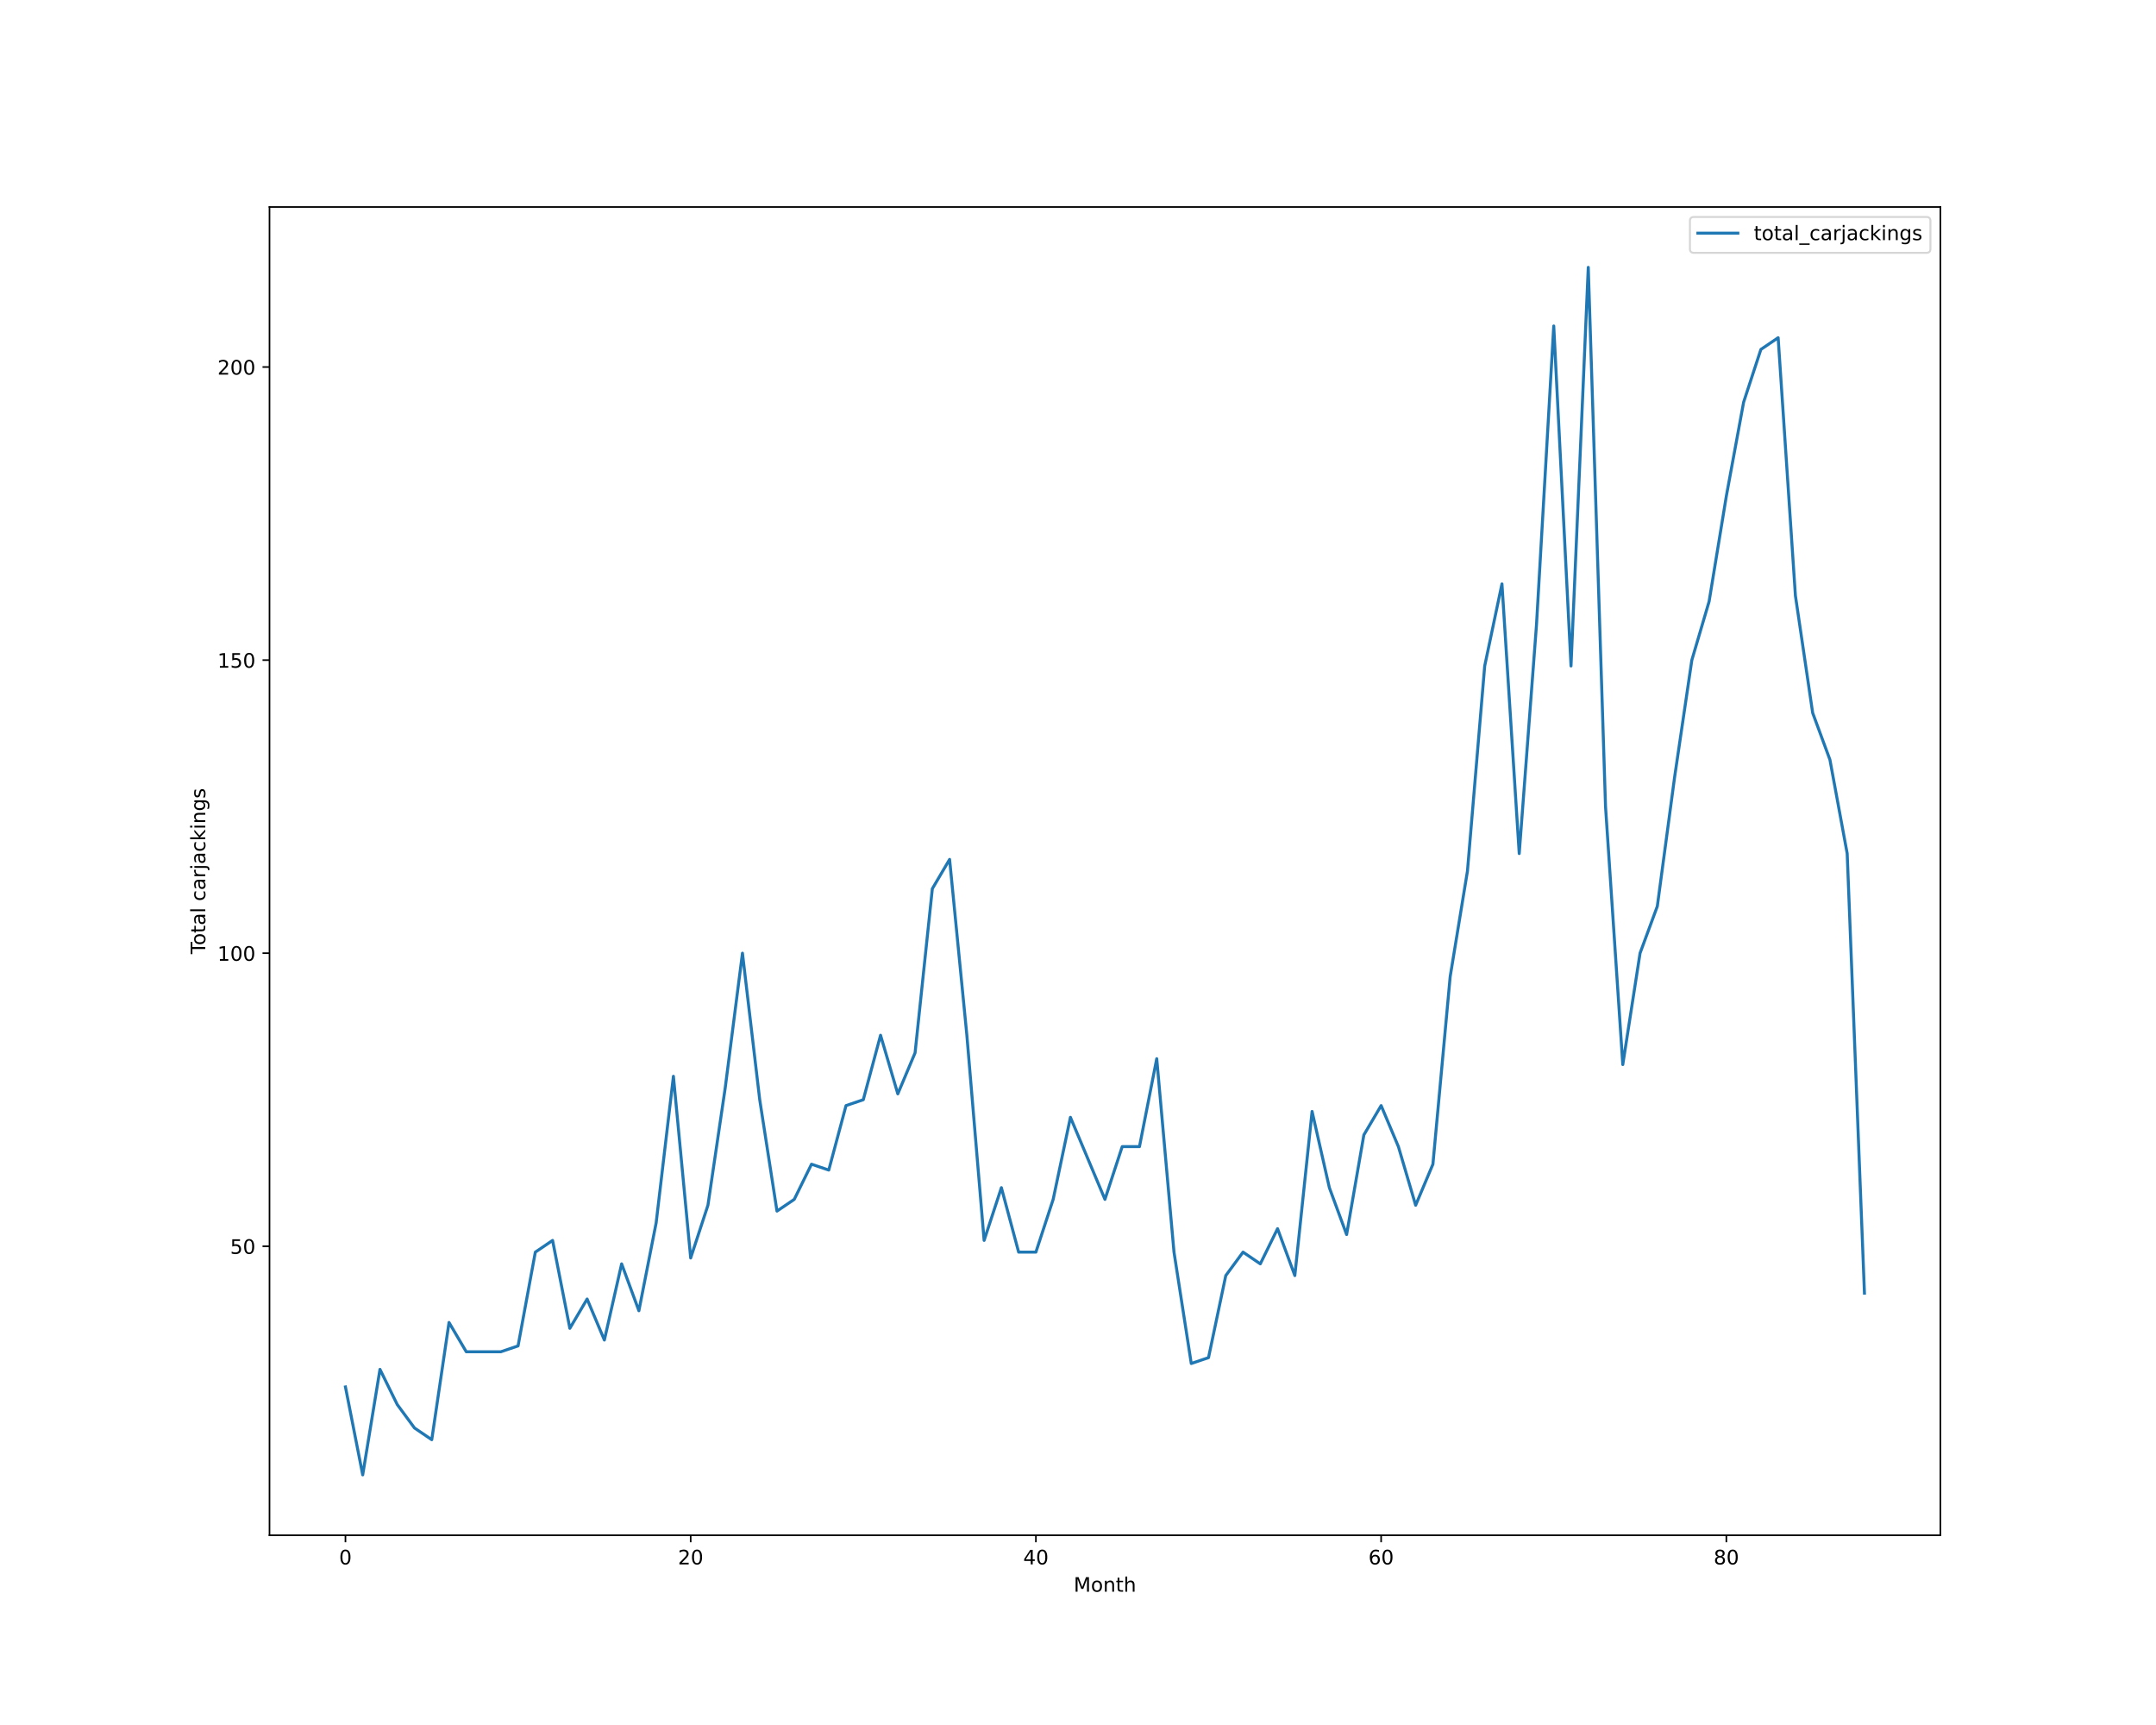
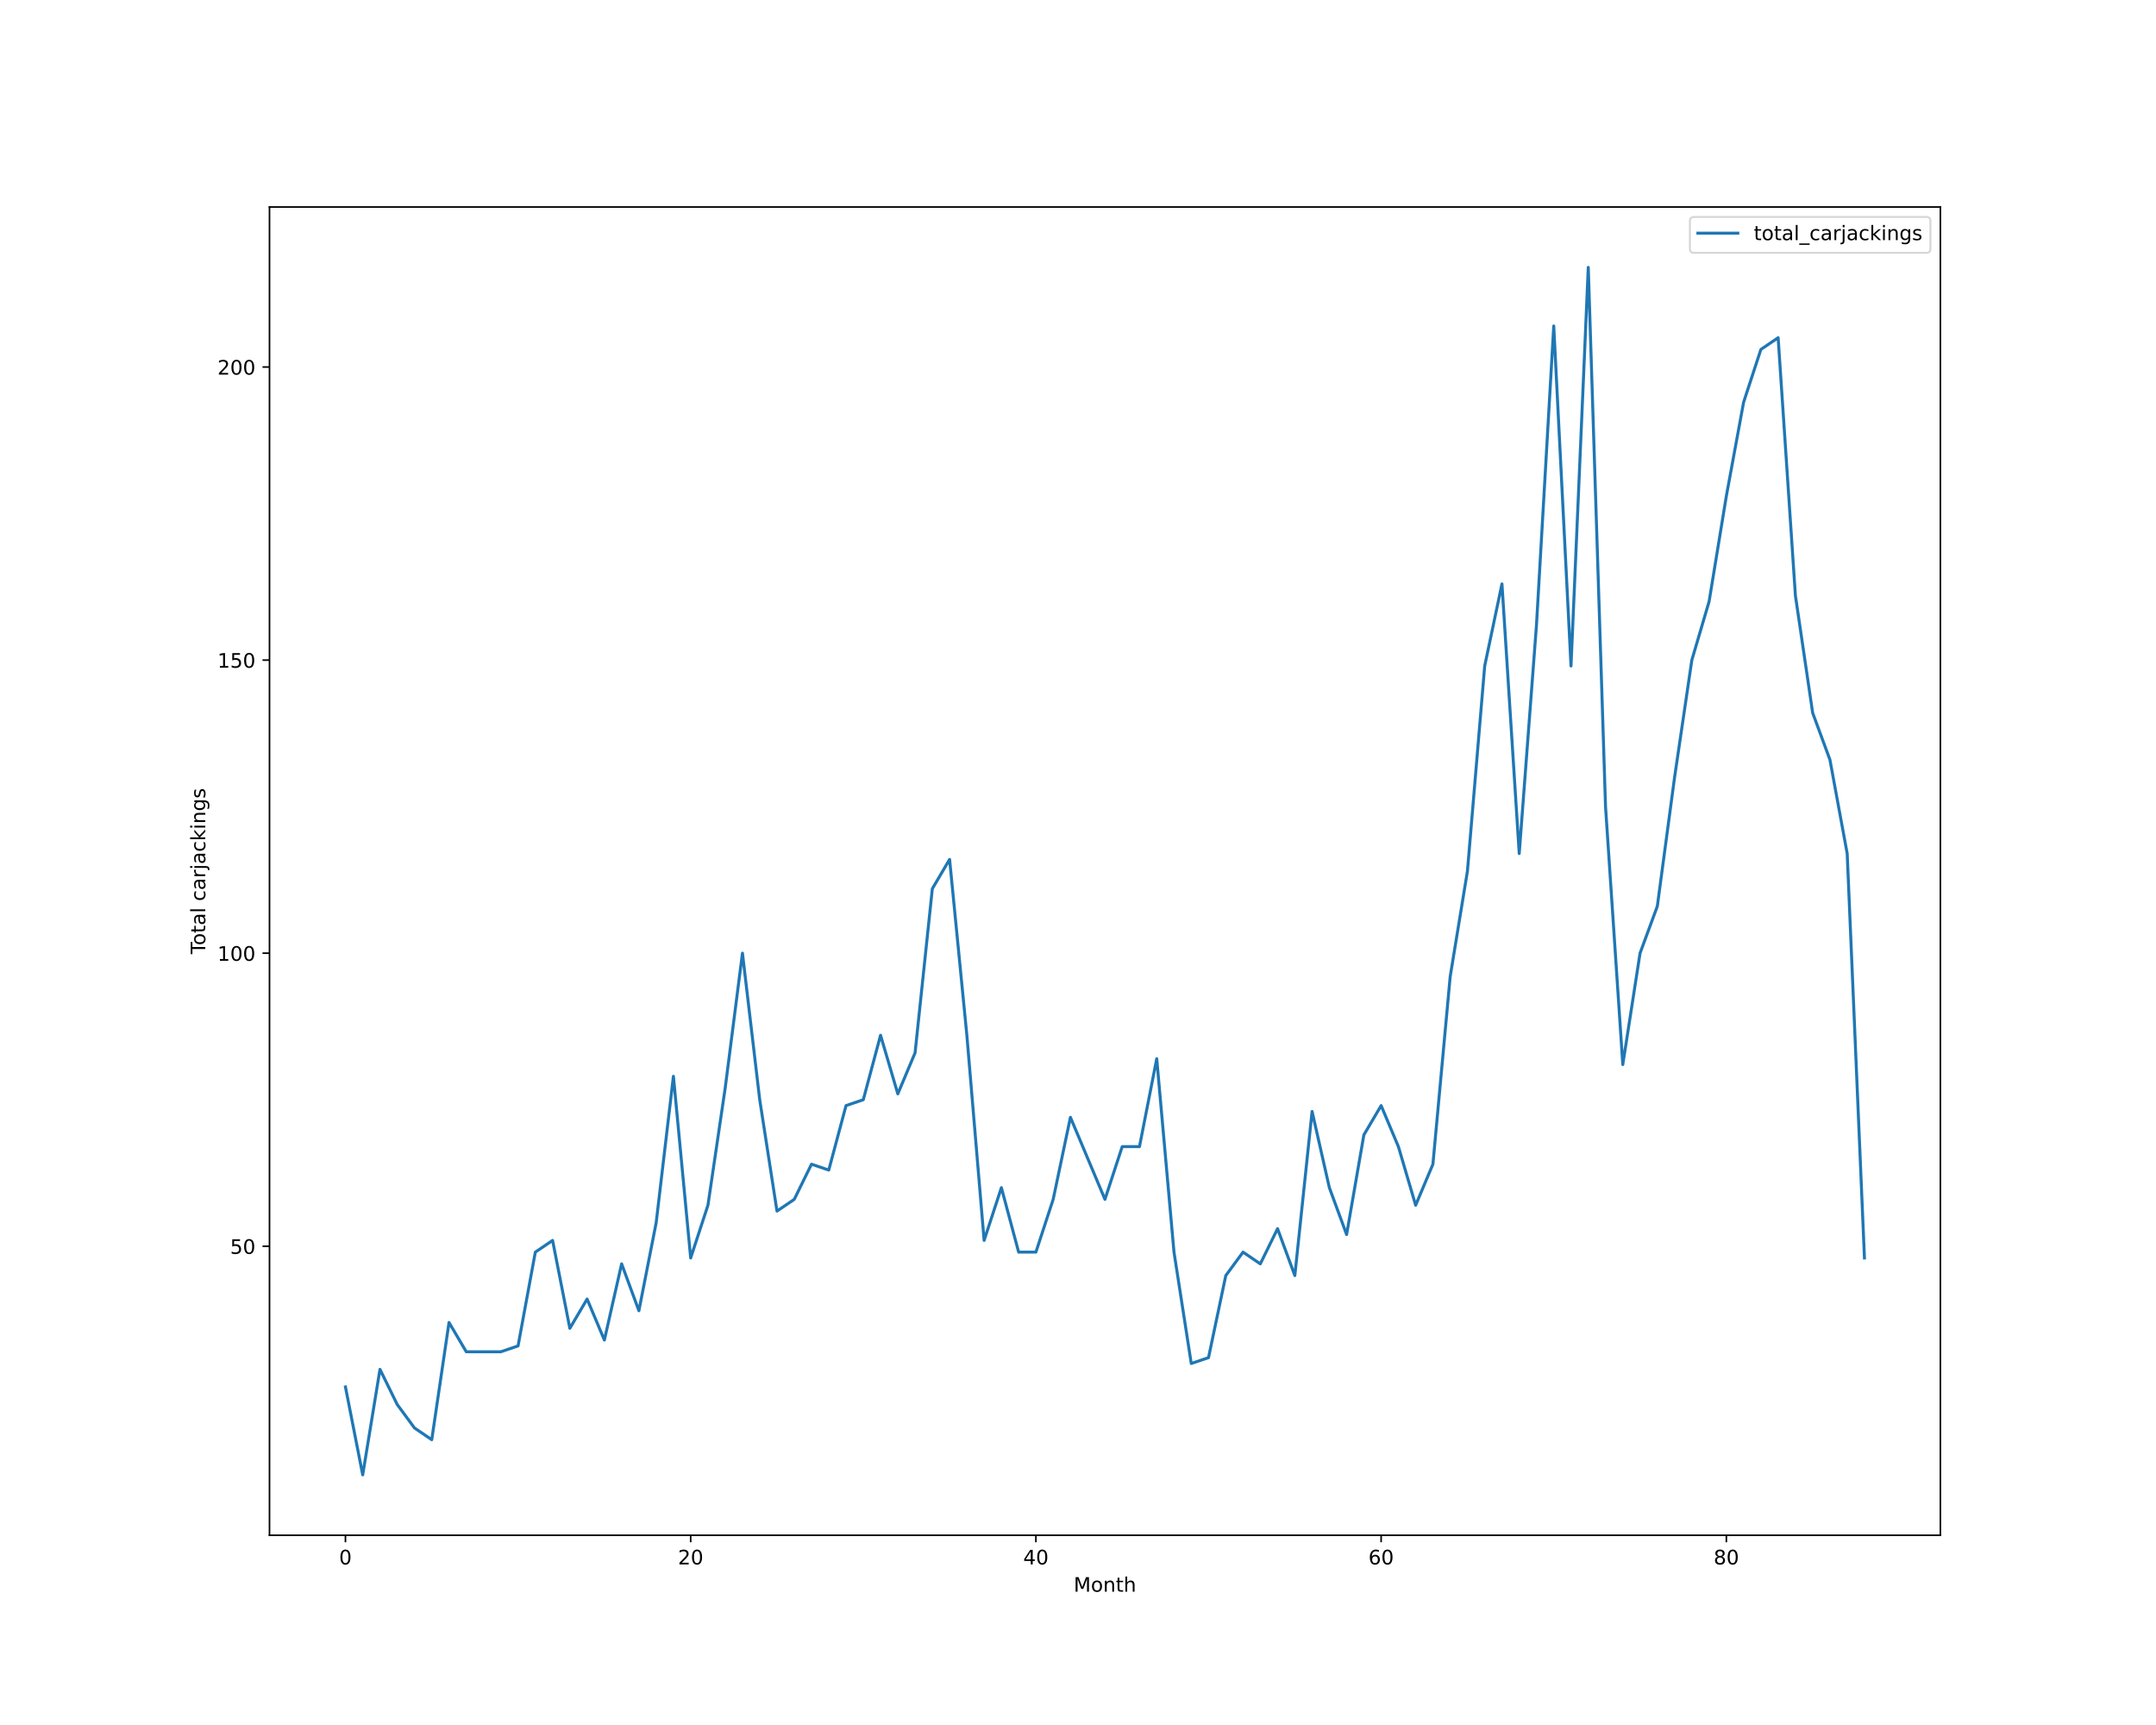
<svg xmlns="http://www.w3.org/2000/svg" xmlns:xlink="http://www.w3.org/1999/xlink" height="864pt" version="1.1" viewBox="0 0 1080 864" width="1080pt">
  <defs>
    <style type="text/css">*{stroke-linecap:butt;stroke-linejoin:round;}</style>
  </defs>
  <g id="figure_1">
    <g id="patch_1">
      <path d="M 0 864  L 1080 864  L 1080 0  L 0 0  z " style="fill:#ffffff;" />
    </g>
    <g id="axes_1">
      <g id="patch_2">
        <path d="M 135 768.96  L 972 768.96  L 972 103.68  L 135 103.68  z " style="fill:#ffffff;" />
      </g>
      <g id="matplotlib.axis_1">
        <g id="xtick_1">
          <g id="line2d_1">
            <defs>
-               <path d="M 0 0  L 0 3.5  " id="m37fa93e41a" style="stroke:#000000;stroke-width:0.8;" />
-             </defs>
-             <g>
-               <use style="stroke:#000000;stroke-width:0.8;" x="173.045" xlink:href="#m37fa93e41a" y="768.96" />
+               <path d="M 0 0  L 0 3.5  " id="m805fd710dc" style="stroke:#000000;stroke-width:0.8;" />
+             </defs>
+             <g>
+               <use style="stroke:#000000;stroke-width:0.8;" x="173.045" xlink:href="#m805fd710dc" y="768.96" />
            </g>
          </g>
          <g id="text_1">
            <g transform="translate(169.8642 783.5584)scale(0.1 -0.1)">
              <defs>
                <path d="M 2034 4250  Q 1547 4250 1301 3770  Q 1056 3291 1056 2328  Q 1056 1369 1301 889  Q 1547 409 2034 409  Q 2525 409 2770 889  Q 3016 1369 3016 2328  Q 3016 3291 2770 3770  Q 2525 4250 2034 4250  z M 2034 4750  Q 2819 4750 3233 4129  Q 3647 3509 3647 2328  Q 3647 1150 3233 529  Q 2819 -91 2034 -91  Q 1250 -91 836 529  Q 422 1150 422 2328  Q 422 3509 836 4129  Q 1250 4750 2034 4750  z " id="DejaVuSans-30" transform="scale(0.015625)" />
              </defs>
              <use xlink:href="#DejaVuSans-30" />
            </g>
          </g>
        </g>
        <g id="xtick_2">
          <g id="line2d_2">
            <g>
-               <use style="stroke:#000000;stroke-width:0.8;" x="345.979" xlink:href="#m37fa93e41a" y="768.96" />
+               <use style="stroke:#000000;stroke-width:0.8;" x="345.979" xlink:href="#m805fd710dc" y="768.96" />
            </g>
          </g>
          <g id="text_2">
            <g transform="translate(339.6168 783.5584)scale(0.1 -0.1)">
              <defs>
                <path d="M 1228 531  L 3431 531  L 3431 0  L 469 0  L 469 531  Q 828 903 1448 1529  Q 2069 2156 2228 2338  Q 2531 2678 2651 2914  Q 2772 3150 2772 3378  Q 2772 3750 2511 3984  Q 2250 4219 1831 4219  Q 1534 4219 1204 4116  Q 875 4013 500 3803  L 500 4441  Q 881 4594 1212 4672  Q 1544 4750 1819 4750  Q 2544 4750 2975 4387  Q 3406 4025 3406 3419  Q 3406 3131 3298 2873  Q 3191 2616 2906 2266  Q 2828 2175 2409 1742  Q 1991 1309 1228 531  z " id="DejaVuSans-32" transform="scale(0.015625)" />
              </defs>
              <use xlink:href="#DejaVuSans-32" />
              <use x="63.623" xlink:href="#DejaVuSans-30" />
            </g>
          </g>
        </g>
        <g id="xtick_3">
          <g id="line2d_3">
            <g>
-               <use style="stroke:#000000;stroke-width:0.8;" x="518.913" xlink:href="#m37fa93e41a" y="768.96" />
+               <use style="stroke:#000000;stroke-width:0.8;" x="518.913" xlink:href="#m805fd710dc" y="768.96" />
            </g>
          </g>
          <g id="text_3">
            <g transform="translate(512.5507 783.5584)scale(0.1 -0.1)">
              <defs>
                <path d="M 2419 4116  L 825 1625  L 2419 1625  L 2419 4116  z M 2253 4666  L 3047 4666  L 3047 1625  L 3713 1625  L 3713 1100  L 3047 1100  L 3047 0  L 2419 0  L 2419 1100  L 313 1100  L 313 1709  L 2253 4666  z " id="DejaVuSans-34" transform="scale(0.015625)" />
              </defs>
              <use xlink:href="#DejaVuSans-34" />
              <use x="63.623" xlink:href="#DejaVuSans-30" />
            </g>
          </g>
        </g>
        <g id="xtick_4">
          <g id="line2d_4">
            <g>
-               <use style="stroke:#000000;stroke-width:0.8;" x="691.847" xlink:href="#m37fa93e41a" y="768.96" />
+               <use style="stroke:#000000;stroke-width:0.8;" x="691.847" xlink:href="#m805fd710dc" y="768.96" />
            </g>
          </g>
          <g id="text_4">
            <g transform="translate(685.4846 783.5584)scale(0.1 -0.1)">
              <defs>
                <path d="M 2113 2584  Q 1688 2584 1439 2293  Q 1191 2003 1191 1497  Q 1191 994 1439 701  Q 1688 409 2113 409  Q 2538 409 2786 701  Q 3034 994 3034 1497  Q 3034 2003 2786 2293  Q 2538 2584 2113 2584  z M 3366 4563  L 3366 3988  Q 3128 4100 2886 4159  Q 2644 4219 2406 4219  Q 1781 4219 1451 3797  Q 1122 3375 1075 2522  Q 1259 2794 1537 2939  Q 1816 3084 2150 3084  Q 2853 3084 3261 2657  Q 3669 2231 3669 1497  Q 3669 778 3244 343  Q 2819 -91 2113 -91  Q 1303 -91 875 529  Q 447 1150 447 2328  Q 447 3434 972 4092  Q 1497 4750 2381 4750  Q 2619 4750 2861 4703  Q 3103 4656 3366 4563  z " id="DejaVuSans-36" transform="scale(0.015625)" />
              </defs>
              <use xlink:href="#DejaVuSans-36" />
              <use x="63.623" xlink:href="#DejaVuSans-30" />
            </g>
          </g>
        </g>
        <g id="xtick_5">
          <g id="line2d_5">
            <g>
-               <use style="stroke:#000000;stroke-width:0.8;" x="864.781" xlink:href="#m37fa93e41a" y="768.96" />
+               <use style="stroke:#000000;stroke-width:0.8;" x="864.781" xlink:href="#m805fd710dc" y="768.96" />
            </g>
          </g>
          <g id="text_5">
            <g transform="translate(858.4185 783.5584)scale(0.1 -0.1)">
              <defs>
                <path d="M 2034 2216  Q 1584 2216 1326 1975  Q 1069 1734 1069 1313  Q 1069 891 1326 650  Q 1584 409 2034 409  Q 2484 409 2743 651  Q 3003 894 3003 1313  Q 3003 1734 2745 1975  Q 2488 2216 2034 2216  z M 1403 2484  Q 997 2584 770 2862  Q 544 3141 544 3541  Q 544 4100 942 4425  Q 1341 4750 2034 4750  Q 2731 4750 3128 4425  Q 3525 4100 3525 3541  Q 3525 3141 3298 2862  Q 3072 2584 2669 2484  Q 3125 2378 3379 2068  Q 3634 1759 3634 1313  Q 3634 634 3220 271  Q 2806 -91 2034 -91  Q 1263 -91 848 271  Q 434 634 434 1313  Q 434 1759 690 2068  Q 947 2378 1403 2484  z M 1172 3481  Q 1172 3119 1398 2916  Q 1625 2713 2034 2713  Q 2441 2713 2670 2916  Q 2900 3119 2900 3481  Q 2900 3844 2670 4047  Q 2441 4250 2034 4250  Q 1625 4250 1398 4047  Q 1172 3844 1172 3481  z " id="DejaVuSans-38" transform="scale(0.015625)" />
              </defs>
              <use xlink:href="#DejaVuSans-38" />
              <use x="63.623" xlink:href="#DejaVuSans-30" />
            </g>
          </g>
        </g>
        <g id="text_6">
          <g transform="translate(537.8289 797.2366)scale(0.1 -0.1)">
            <defs>
              <path d="M 628 4666  L 1569 4666  L 2759 1491  L 3956 4666  L 4897 4666  L 4897 0  L 4281 0  L 4281 4097  L 3078 897  L 2444 897  L 1241 4097  L 1241 0  L 628 0  L 628 4666  z " id="DejaVuSans-4d" transform="scale(0.015625)" />
              <path d="M 1959 3097  Q 1497 3097 1228 2736  Q 959 2375 959 1747  Q 959 1119 1226 758  Q 1494 397 1959 397  Q 2419 397 2687 759  Q 2956 1122 2956 1747  Q 2956 2369 2687 2733  Q 2419 3097 1959 3097  z M 1959 3584  Q 2709 3584 3137 3096  Q 3566 2609 3566 1747  Q 3566 888 3137 398  Q 2709 -91 1959 -91  Q 1206 -91 779 398  Q 353 888 353 1747  Q 353 2609 779 3096  Q 1206 3584 1959 3584  z " id="DejaVuSans-6f" transform="scale(0.015625)" />
              <path d="M 3513 2113  L 3513 0  L 2938 0  L 2938 2094  Q 2938 2591 2744 2837  Q 2550 3084 2163 3084  Q 1697 3084 1428 2787  Q 1159 2491 1159 1978  L 1159 0  L 581 0  L 581 3500  L 1159 3500  L 1159 2956  Q 1366 3272 1645 3428  Q 1925 3584 2291 3584  Q 2894 3584 3203 3211  Q 3513 2838 3513 2113  z " id="DejaVuSans-6e" transform="scale(0.015625)" />
              <path d="M 1172 4494  L 1172 3500  L 2356 3500  L 2356 3053  L 1172 3053  L 1172 1153  Q 1172 725 1289 603  Q 1406 481 1766 481  L 2356 481  L 2356 0  L 1766 0  Q 1100 0 847 248  Q 594 497 594 1153  L 594 3053  L 172 3053  L 172 3500  L 594 3500  L 594 4494  L 1172 4494  z " id="DejaVuSans-74" transform="scale(0.015625)" />
              <path d="M 3513 2113  L 3513 0  L 2938 0  L 2938 2094  Q 2938 2591 2744 2837  Q 2550 3084 2163 3084  Q 1697 3084 1428 2787  Q 1159 2491 1159 1978  L 1159 0  L 581 0  L 581 4863  L 1159 4863  L 1159 2956  Q 1366 3272 1645 3428  Q 1925 3584 2291 3584  Q 2894 3584 3203 3211  Q 3513 2838 3513 2113  z " id="DejaVuSans-68" transform="scale(0.015625)" />
            </defs>
            <use xlink:href="#DejaVuSans-4d" />
            <use x="86.279" xlink:href="#DejaVuSans-6f" />
            <use x="147.461" xlink:href="#DejaVuSans-6e" />
            <use x="210.84" xlink:href="#DejaVuSans-74" />
            <use x="250.049" xlink:href="#DejaVuSans-68" />
          </g>
        </g>
      </g>
      <g id="matplotlib.axis_2">
        <g id="ytick_1">
          <g id="line2d_6">
            <defs>
-               <path d="M 0 0  L -3.5 0  " id="m87fca5a75c" style="stroke:#000000;stroke-width:0.8;" />
-             </defs>
-             <g>
-               <use style="stroke:#000000;stroke-width:0.8;" x="135" xlink:href="#m87fca5a75c" y="624.219" />
+               <path d="M 0 0  L -3.5 0  " id="md3eb2a8d5e" style="stroke:#000000;stroke-width:0.8;" />
+             </defs>
+             <g>
+               <use style="stroke:#000000;stroke-width:0.8;" x="135" xlink:href="#md3eb2a8d5e" y="624.219" />
            </g>
          </g>
          <g id="text_7">
            <g transform="translate(115.275 628.0182)scale(0.1 -0.1)">
              <defs>
                <path d="M 691 4666  L 3169 4666  L 3169 4134  L 1269 4134  L 1269 2991  Q 1406 3038 1543 3061  Q 1681 3084 1819 3084  Q 2600 3084 3056 2656  Q 3513 2228 3513 1497  Q 3513 744 3044 326  Q 2575 -91 1722 -91  Q 1428 -91 1123 -41  Q 819 9 494 109  L 494 744  Q 775 591 1075 516  Q 1375 441 1709 441  Q 2250 441 2565 725  Q 2881 1009 2881 1497  Q 2881 1984 2565 2268  Q 2250 2553 1709 2553  Q 1456 2553 1204 2497  Q 953 2441 691 2322  L 691 4666  z " id="DejaVuSans-35" transform="scale(0.015625)" />
              </defs>
              <use xlink:href="#DejaVuSans-35" />
              <use x="63.623" xlink:href="#DejaVuSans-30" />
            </g>
          </g>
        </g>
        <g id="ytick_2">
          <g id="line2d_7">
            <g>
-               <use style="stroke:#000000;stroke-width:0.8;" x="135" xlink:href="#m87fca5a75c" y="477.423" />
+               <use style="stroke:#000000;stroke-width:0.8;" x="135" xlink:href="#md3eb2a8d5e" y="477.423" />
            </g>
          </g>
          <g id="text_8">
            <g transform="translate(108.9125 481.2221)scale(0.1 -0.1)">
              <defs>
                <path d="M 794 531  L 1825 531  L 1825 4091  L 703 3866  L 703 4441  L 1819 4666  L 2450 4666  L 2450 531  L 3481 531  L 3481 0  L 794 0  L 794 531  z " id="DejaVuSans-31" transform="scale(0.015625)" />
              </defs>
              <use xlink:href="#DejaVuSans-31" />
              <use x="63.623" xlink:href="#DejaVuSans-30" />
              <use x="127.246" xlink:href="#DejaVuSans-30" />
            </g>
          </g>
        </g>
        <g id="ytick_3">
          <g id="line2d_8">
            <g>
-               <use style="stroke:#000000;stroke-width:0.8;" x="135" xlink:href="#m87fca5a75c" y="330.627" />
+               <use style="stroke:#000000;stroke-width:0.8;" x="135" xlink:href="#md3eb2a8d5e" y="330.627" />
            </g>
          </g>
          <g id="text_9">
            <g transform="translate(108.9125 334.426)scale(0.1 -0.1)">
              <use xlink:href="#DejaVuSans-31" />
              <use x="63.623" xlink:href="#DejaVuSans-35" />
              <use x="127.246" xlink:href="#DejaVuSans-30" />
            </g>
          </g>
        </g>
        <g id="ytick_4">
          <g id="line2d_9">
            <g>
-               <use style="stroke:#000000;stroke-width:0.8;" x="135" xlink:href="#m87fca5a75c" y="183.831" />
+               <use style="stroke:#000000;stroke-width:0.8;" x="135" xlink:href="#md3eb2a8d5e" y="183.831" />
            </g>
          </g>
          <g id="text_10">
            <g transform="translate(108.9125 187.6299)scale(0.1 -0.1)">
              <use xlink:href="#DejaVuSans-32" />
              <use x="63.623" xlink:href="#DejaVuSans-30" />
              <use x="127.246" xlink:href="#DejaVuSans-30" />
            </g>
          </g>
        </g>
        <g id="text_11">
          <g transform="translate(102.8328 477.8888)rotate(-90)scale(0.1 -0.1)">
            <defs>
              <path d="M -19 4666  L 3928 4666  L 3928 4134  L 2272 4134  L 2272 0  L 1638 0  L 1638 4134  L -19 4134  L -19 4666  z " id="DejaVuSans-54" transform="scale(0.015625)" />
              <path d="M 2194 1759  Q 1497 1759 1228 1600  Q 959 1441 959 1056  Q 959 750 1161 570  Q 1363 391 1709 391  Q 2188 391 2477 730  Q 2766 1069 2766 1631  L 2766 1759  L 2194 1759  z M 3341 1997  L 3341 0  L 2766 0  L 2766 531  Q 2569 213 2275 61  Q 1981 -91 1556 -91  Q 1019 -91 701 211  Q 384 513 384 1019  Q 384 1609 779 1909  Q 1175 2209 1959 2209  L 2766 2209  L 2766 2266  Q 2766 2663 2505 2880  Q 2244 3097 1772 3097  Q 1472 3097 1187 3025  Q 903 2953 641 2809  L 641 3341  Q 956 3463 1253 3523  Q 1550 3584 1831 3584  Q 2591 3584 2966 3190  Q 3341 2797 3341 1997  z " id="DejaVuSans-61" transform="scale(0.015625)" />
              <path d="M 603 4863  L 1178 4863  L 1178 0  L 603 0  L 603 4863  z " id="DejaVuSans-6c" transform="scale(0.015625)" />
              <path id="DejaVuSans-20" transform="scale(0.015625)" />
              <path d="M 3122 3366  L 3122 2828  Q 2878 2963 2633 3030  Q 2388 3097 2138 3097  Q 1578 3097 1268 2742  Q 959 2388 959 1747  Q 959 1106 1268 751  Q 1578 397 2138 397  Q 2388 397 2633 464  Q 2878 531 3122 666  L 3122 134  Q 2881 22 2623 -34  Q 2366 -91 2075 -91  Q 1284 -91 818 406  Q 353 903 353 1747  Q 353 2603 823 3093  Q 1294 3584 2113 3584  Q 2378 3584 2631 3529  Q 2884 3475 3122 3366  z " id="DejaVuSans-63" transform="scale(0.015625)" />
              <path d="M 2631 2963  Q 2534 3019 2420 3045  Q 2306 3072 2169 3072  Q 1681 3072 1420 2755  Q 1159 2438 1159 1844  L 1159 0  L 581 0  L 581 3500  L 1159 3500  L 1159 2956  Q 1341 3275 1631 3429  Q 1922 3584 2338 3584  Q 2397 3584 2469 3576  Q 2541 3569 2628 3553  L 2631 2963  z " id="DejaVuSans-72" transform="scale(0.015625)" />
              <path d="M 603 3500  L 1178 3500  L 1178 -63  Q 1178 -731 923 -1031  Q 669 -1331 103 -1331  L -116 -1331  L -116 -844  L 38 -844  Q 366 -844 484 -692  Q 603 -541 603 -63  L 603 3500  z M 603 4863  L 1178 4863  L 1178 4134  L 603 4134  L 603 4863  z " id="DejaVuSans-6a" transform="scale(0.015625)" />
              <path d="M 581 4863  L 1159 4863  L 1159 1991  L 2875 3500  L 3609 3500  L 1753 1863  L 3688 0  L 2938 0  L 1159 1709  L 1159 0  L 581 0  L 581 4863  z " id="DejaVuSans-6b" transform="scale(0.015625)" />
              <path d="M 603 3500  L 1178 3500  L 1178 0  L 603 0  L 603 3500  z M 603 4863  L 1178 4863  L 1178 4134  L 603 4134  L 603 4863  z " id="DejaVuSans-69" transform="scale(0.015625)" />
              <path d="M 2906 1791  Q 2906 2416 2648 2759  Q 2391 3103 1925 3103  Q 1463 3103 1205 2759  Q 947 2416 947 1791  Q 947 1169 1205 825  Q 1463 481 1925 481  Q 2391 481 2648 825  Q 2906 1169 2906 1791  z M 3481 434  Q 3481 -459 3084 -895  Q 2688 -1331 1869 -1331  Q 1566 -1331 1297 -1286  Q 1028 -1241 775 -1147  L 775 -588  Q 1028 -725 1275 -790  Q 1522 -856 1778 -856  Q 2344 -856 2625 -561  Q 2906 -266 2906 331  L 2906 616  Q 2728 306 2450 153  Q 2172 0 1784 0  Q 1141 0 747 490  Q 353 981 353 1791  Q 353 2603 747 3093  Q 1141 3584 1784 3584  Q 2172 3584 2450 3431  Q 2728 3278 2906 2969  L 2906 3500  L 3481 3500  L 3481 434  z " id="DejaVuSans-67" transform="scale(0.015625)" />
              <path d="M 2834 3397  L 2834 2853  Q 2591 2978 2328 3040  Q 2066 3103 1784 3103  Q 1356 3103 1142 2972  Q 928 2841 928 2578  Q 928 2378 1081 2264  Q 1234 2150 1697 2047  L 1894 2003  Q 2506 1872 2764 1633  Q 3022 1394 3022 966  Q 3022 478 2636 193  Q 2250 -91 1575 -91  Q 1294 -91 989 -36  Q 684 19 347 128  L 347 722  Q 666 556 975 473  Q 1284 391 1588 391  Q 1994 391 2212 530  Q 2431 669 2431 922  Q 2431 1156 2273 1281  Q 2116 1406 1581 1522  L 1381 1569  Q 847 1681 609 1914  Q 372 2147 372 2553  Q 372 3047 722 3315  Q 1072 3584 1716 3584  Q 2034 3584 2315 3537  Q 2597 3491 2834 3397  z " id="DejaVuSans-73" transform="scale(0.015625)" />
            </defs>
            <use xlink:href="#DejaVuSans-54" />
            <use x="44.084" xlink:href="#DejaVuSans-6f" />
            <use x="105.266" xlink:href="#DejaVuSans-74" />
            <use x="144.475" xlink:href="#DejaVuSans-61" />
            <use x="205.754" xlink:href="#DejaVuSans-6c" />
            <use x="233.537" xlink:href="#DejaVuSans-20" />
            <use x="265.324" xlink:href="#DejaVuSans-63" />
            <use x="320.305" xlink:href="#DejaVuSans-61" />
            <use x="381.584" xlink:href="#DejaVuSans-72" />
            <use x="422.697" xlink:href="#DejaVuSans-6a" />
            <use x="450.48" xlink:href="#DejaVuSans-61" />
            <use x="511.76" xlink:href="#DejaVuSans-63" />
            <use x="566.74" xlink:href="#DejaVuSans-6b" />
            <use x="624.65" xlink:href="#DejaVuSans-69" />
            <use x="652.434" xlink:href="#DejaVuSans-6e" />
            <use x="715.812" xlink:href="#DejaVuSans-67" />
            <use x="779.289" xlink:href="#DejaVuSans-73" />
          </g>
        </g>
      </g>
      <g id="line2d_10">
-         <path clip-path="url(#p7b7fc50e80)" d="M 173.045 694.681  L 181.692 738.72  L 190.339 685.873  L 198.986 703.489  L 207.632 715.233  L 216.279 721.104  L 224.926 662.386  L 233.572 677.066  L 242.219 677.066  L 250.866 677.066  L 259.512 674.13  L 268.159 627.155  L 276.806 621.283  L 285.452 665.322  L 294.099 650.642  L 302.746 671.194  L 311.393 633.027  L 320.039 656.514  L 328.686 612.475  L 337.333 539.077  L 345.979 630.091  L 354.626 603.668  L 363.273 544.949  L 371.919 477.423  L 380.566 550.821  L 389.213 606.603  L 397.86 600.732  L 406.506 583.116  L 415.153 586.052  L 423.8 553.757  L 432.446 550.821  L 441.093 518.526  L 449.74 547.885  L 458.386 527.334  L 467.033 445.128  L 475.68 430.448  L 484.326 518.526  L 492.973 621.283  L 501.62 594.86  L 510.267 627.155  L 518.913 627.155  L 527.56 600.732  L 536.207 559.629  L 544.853 580.18  L 553.5 600.732  L 562.147 574.308  L 570.793 574.308  L 579.44 530.27  L 588.087 627.155  L 596.733 682.937  L 605.38 680.002  L 614.027 638.899  L 622.674 627.155  L 631.32 633.027  L 639.967 615.411  L 648.614 638.899  L 657.26 556.693  L 665.907 594.86  L 674.554 618.347  L 683.2 568.437  L 691.847 553.757  L 700.494 574.308  L 709.14 603.668  L 717.787 583.116  L 726.434 489.167  L 735.081 436.32  L 743.727 333.563  L 752.374 292.46  L 761.021 427.512  L 769.667 313.011  L 778.314 163.279  L 786.961 333.563  L 795.607 133.92  L 804.254 404.025  L 812.901 533.205  L 821.548 477.423  L 830.194 453.936  L 838.841 389.345  L 847.488 330.627  L 856.134 301.268  L 864.781 248.421  L 873.428 201.446  L 882.074 175.023  L 890.721 169.151  L 899.368 298.332  L 908.014 357.05  L 916.661 380.537  L 925.308 427.512  L 933.955 647.706  " style="fill:none;stroke:#1f77b4;stroke-linecap:square;stroke-width:1.5;" />
+         <path clip-path="url(#p190211258c)" d="M 173.045 694.681  L 181.692 738.72  L 190.339 685.873  L 198.986 703.489  L 207.632 715.233  L 216.279 721.104  L 224.926 662.386  L 233.572 677.066  L 242.219 677.066  L 250.866 677.066  L 259.512 674.13  L 268.159 627.155  L 276.806 621.283  L 285.452 665.322  L 294.099 650.642  L 302.746 671.194  L 311.393 633.027  L 320.039 656.514  L 328.686 612.475  L 337.333 539.077  L 345.979 630.091  L 354.626 603.668  L 363.273 544.949  L 371.919 477.423  L 380.566 550.821  L 389.213 606.603  L 397.86 600.732  L 406.506 583.116  L 415.153 586.052  L 423.8 553.757  L 432.446 550.821  L 441.093 518.526  L 449.74 547.885  L 458.386 527.334  L 467.033 445.128  L 475.68 430.448  L 484.326 518.526  L 492.973 621.283  L 501.62 594.86  L 510.267 627.155  L 518.913 627.155  L 527.56 600.732  L 536.207 559.629  L 544.853 580.18  L 553.5 600.732  L 562.147 574.308  L 570.793 574.308  L 579.44 530.27  L 588.087 627.155  L 596.733 682.937  L 605.38 680.002  L 614.027 638.899  L 622.674 627.155  L 631.32 633.027  L 639.967 615.411  L 648.614 638.899  L 657.26 556.693  L 665.907 594.86  L 674.554 618.347  L 683.2 568.437  L 691.847 553.757  L 700.494 574.308  L 709.14 603.668  L 717.787 583.116  L 726.434 489.167  L 735.081 436.32  L 743.727 333.563  L 752.374 292.46  L 761.021 427.512  L 769.667 313.011  L 778.314 163.279  L 786.961 333.563  L 795.607 133.92  L 804.254 404.025  L 812.901 533.205  L 821.548 477.423  L 830.194 453.936  L 838.841 389.345  L 847.488 330.627  L 856.134 301.268  L 864.781 248.421  L 873.428 201.446  L 882.074 175.023  L 890.721 169.151  L 899.368 298.332  L 908.014 357.05  L 916.661 380.537  L 925.308 427.512  L 933.955 630.091  " style="fill:none;stroke:#1f77b4;stroke-linecap:square;stroke-width:1.5;" />
      </g>
      <g id="patch_3">
        <path d="M 135 768.96  L 135 103.68  " style="fill:none;stroke:#000000;stroke-linecap:square;stroke-linejoin:miter;stroke-width:0.8;" />
      </g>
      <g id="patch_4">
        <path d="M 972 768.96  L 972 103.68  " style="fill:none;stroke:#000000;stroke-linecap:square;stroke-linejoin:miter;stroke-width:0.8;" />
      </g>
      <g id="patch_5">
        <path d="M 135 768.96  L 972 768.96  " style="fill:none;stroke:#000000;stroke-linecap:square;stroke-linejoin:miter;stroke-width:0.8;" />
      </g>
      <g id="patch_6">
        <path d="M 135 103.68  L 972 103.68  " style="fill:none;stroke:#000000;stroke-linecap:square;stroke-linejoin:miter;stroke-width:0.8;" />
      </g>
      <g id="legend_1">
        <g id="patch_7">
          <path d="M 848.528 126.636  L 965 126.636  Q 967 126.636 967 124.636  L 967 110.68  Q 967 108.68 965 108.68  L 848.528 108.68  Q 846.528 108.68 846.528 110.68  L 846.528 124.636  Q 846.528 126.636 848.528 126.636  z " style="fill:#ffffff;opacity:0.8;stroke:#cccccc;stroke-linejoin:miter;" />
        </g>
        <g id="line2d_11">
          <path d="M 850.528 116.778  L 870.528 116.778  " style="fill:none;stroke:#1f77b4;stroke-linecap:square;stroke-width:1.5;" />
        </g>
        <g id="line2d_12" />
        <g id="text_12">
          <g transform="translate(878.5281 120.2784)scale(0.1 -0.1)">
            <defs>
              <path d="M 3263 -1063  L 3263 -1509  L -63 -1509  L -63 -1063  L 3263 -1063  z " id="DejaVuSans-5f" transform="scale(0.015625)" />
            </defs>
            <use xlink:href="#DejaVuSans-74" />
            <use x="39.209" xlink:href="#DejaVuSans-6f" />
            <use x="100.391" xlink:href="#DejaVuSans-74" />
            <use x="139.6" xlink:href="#DejaVuSans-61" />
            <use x="200.879" xlink:href="#DejaVuSans-6c" />
            <use x="228.662" xlink:href="#DejaVuSans-5f" />
            <use x="278.662" xlink:href="#DejaVuSans-63" />
            <use x="333.643" xlink:href="#DejaVuSans-61" />
            <use x="394.922" xlink:href="#DejaVuSans-72" />
            <use x="436.035" xlink:href="#DejaVuSans-6a" />
            <use x="463.818" xlink:href="#DejaVuSans-61" />
            <use x="525.098" xlink:href="#DejaVuSans-63" />
            <use x="580.078" xlink:href="#DejaVuSans-6b" />
            <use x="637.988" xlink:href="#DejaVuSans-69" />
            <use x="665.771" xlink:href="#DejaVuSans-6e" />
            <use x="729.15" xlink:href="#DejaVuSans-67" />
            <use x="792.627" xlink:href="#DejaVuSans-73" />
          </g>
        </g>
      </g>
    </g>
  </g>
  <defs>
-     <clipPath id="p7b7fc50e80">
+     <clipPath id="p190211258c">
      <rect height="665.28" width="837" x="135" y="103.68" />
    </clipPath>
  </defs>
</svg>
